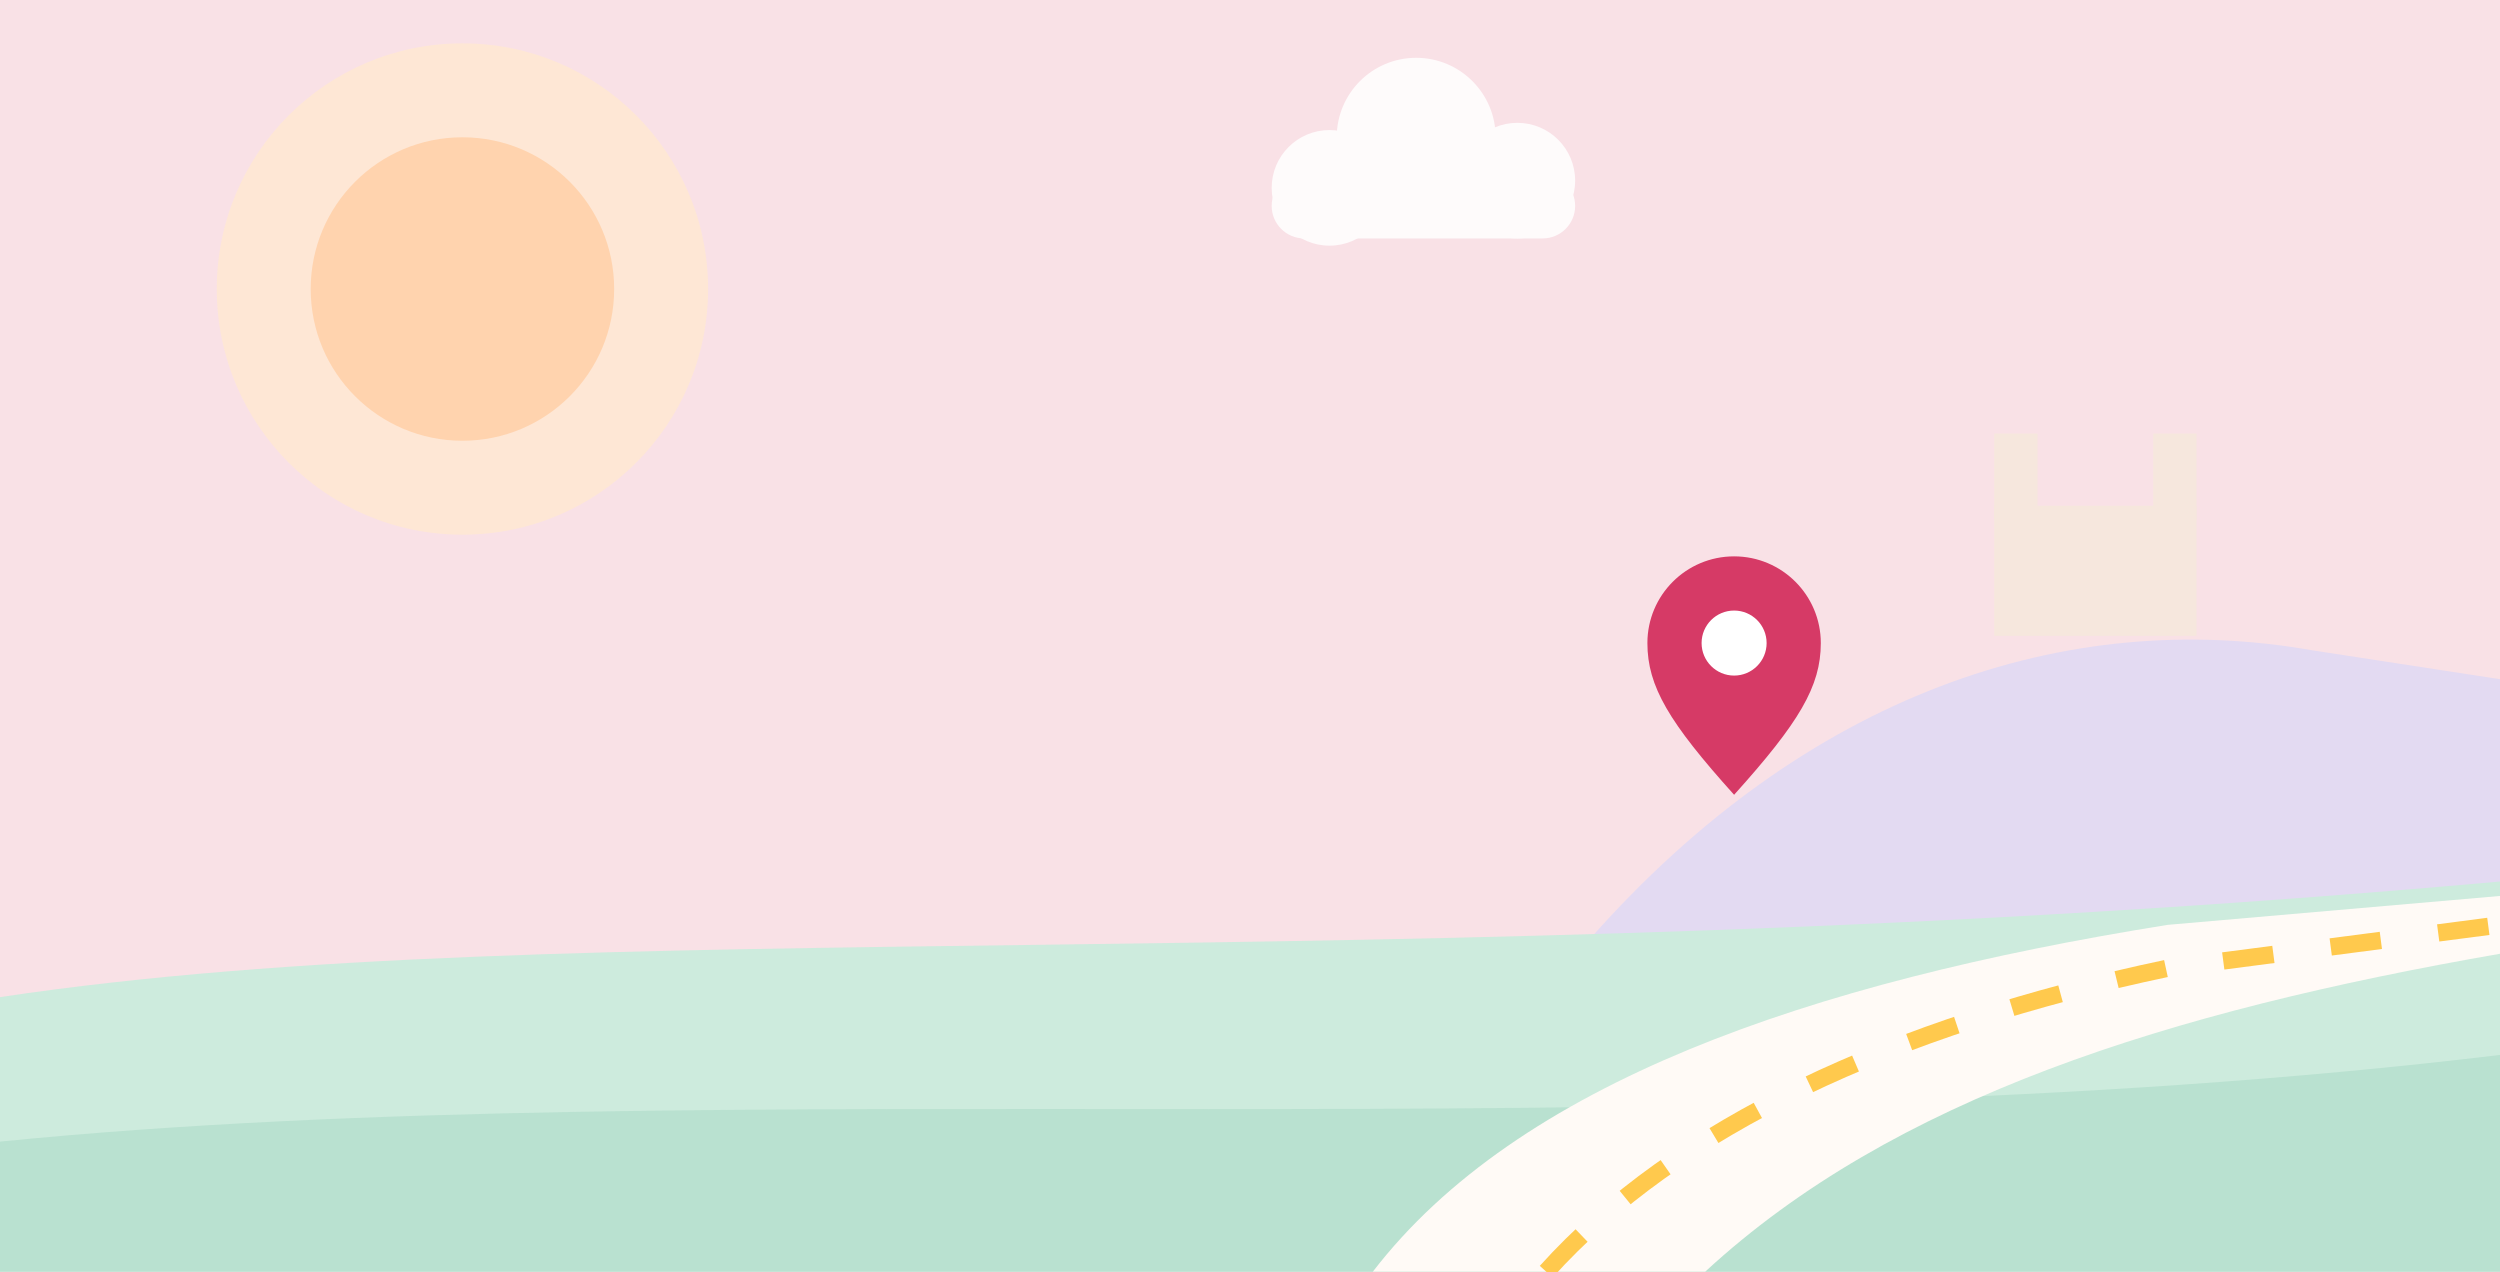
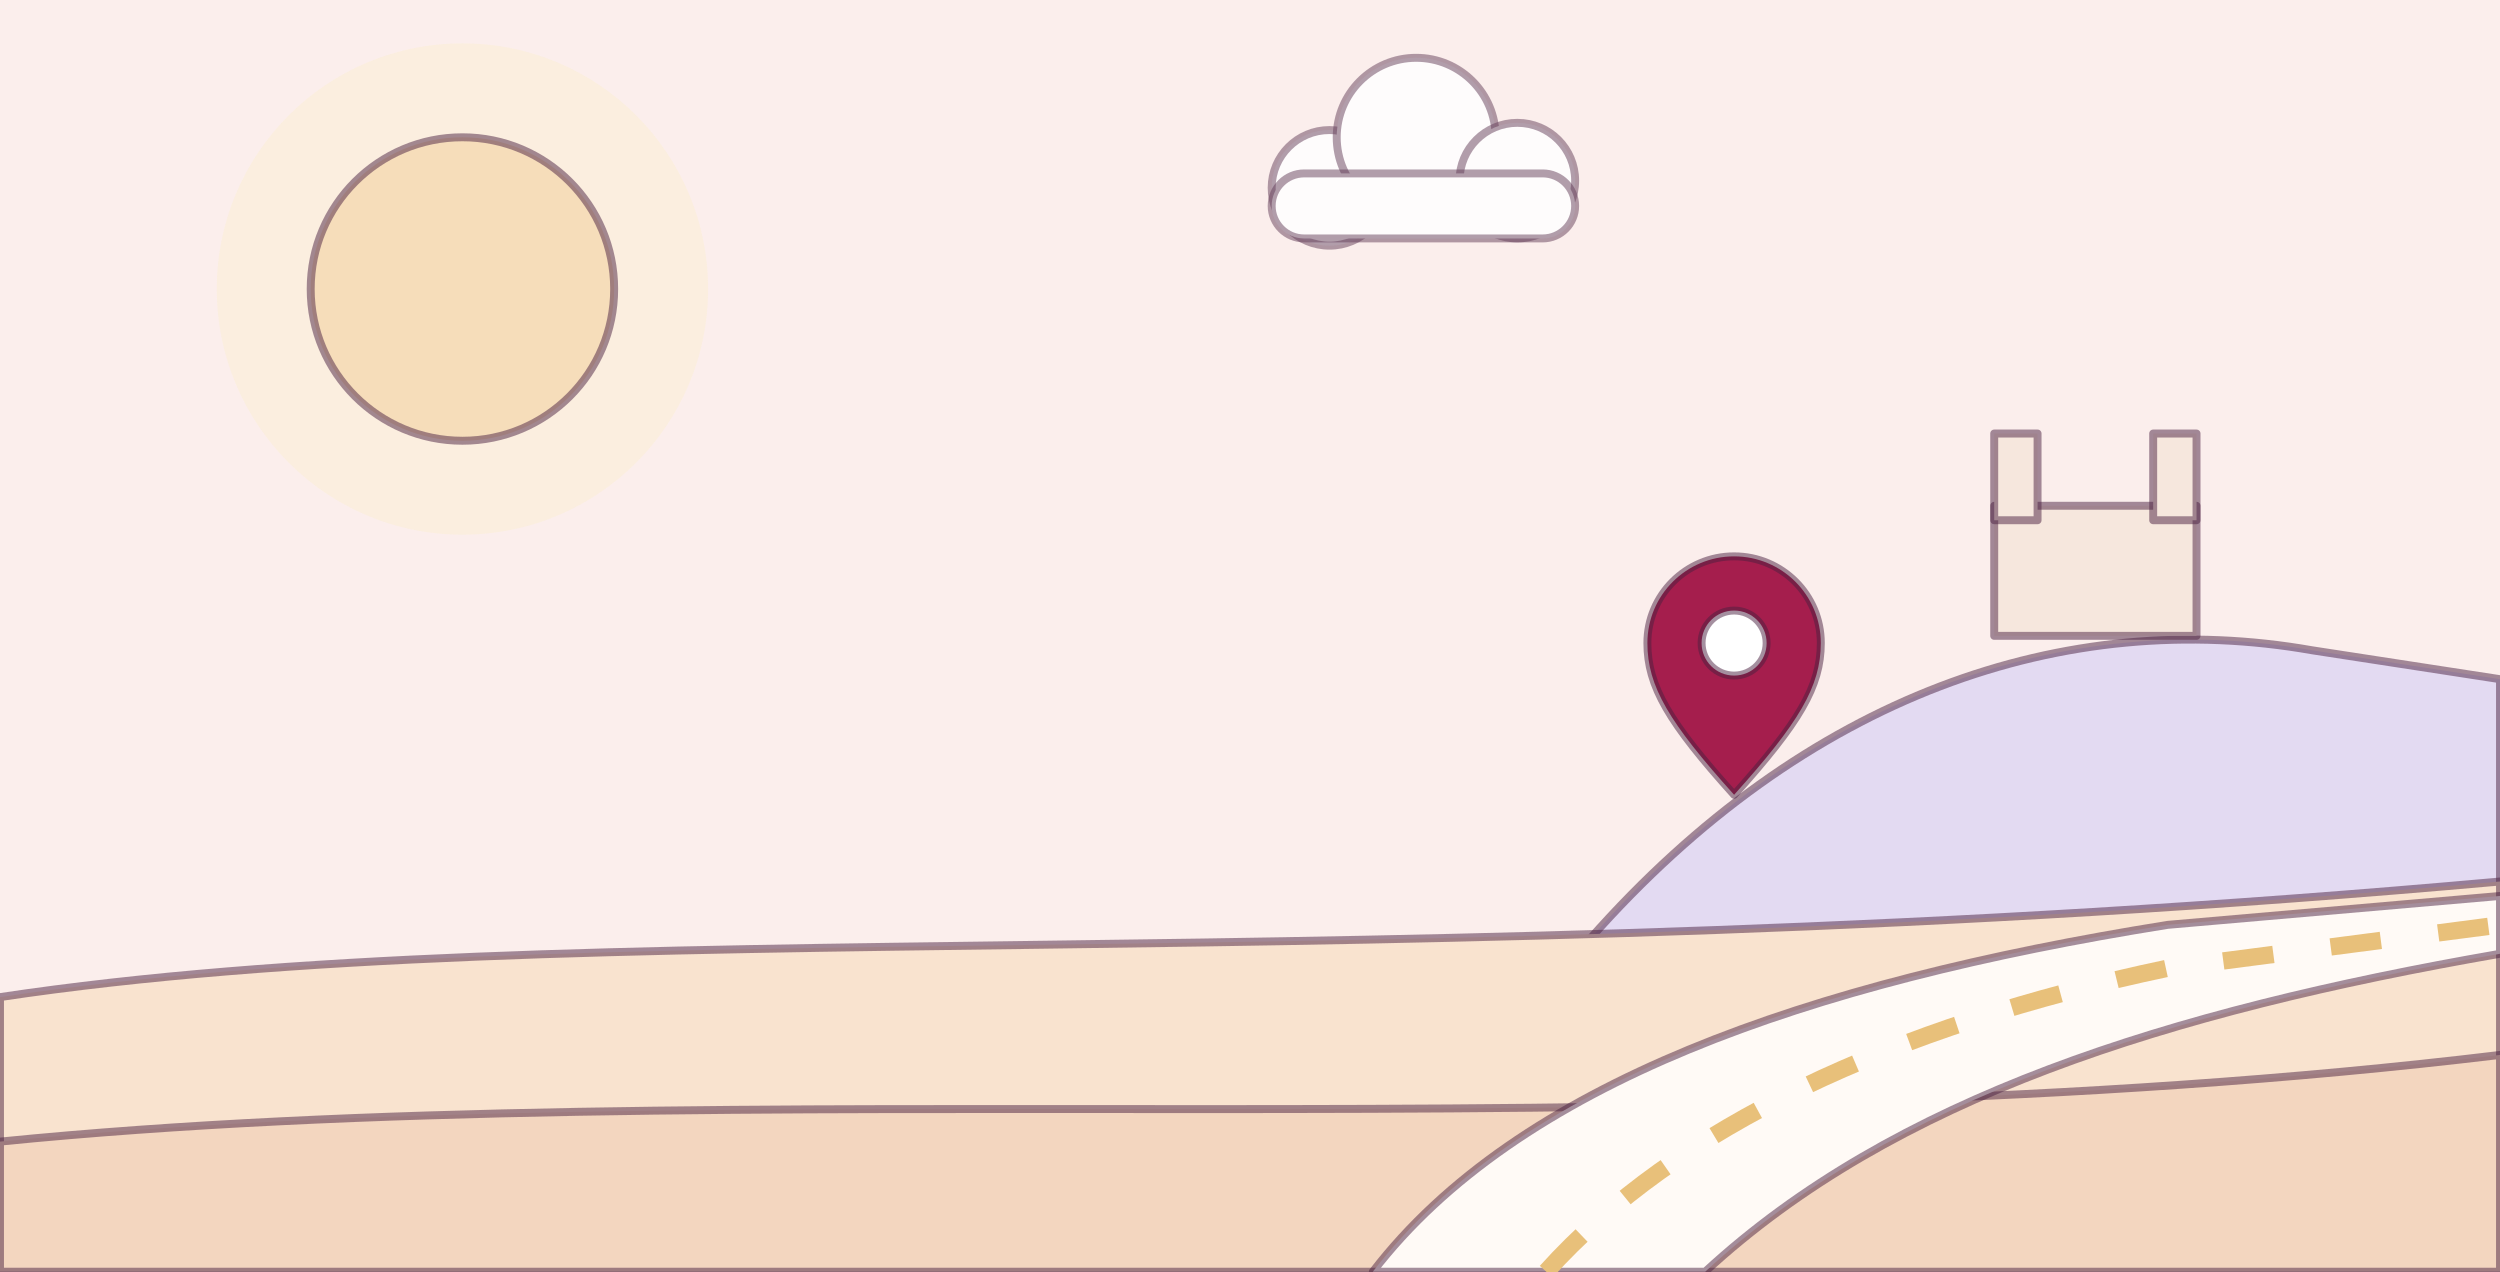
<svg xmlns="http://www.w3.org/2000/svg" viewBox="0 0 346 176" width="346" height="176">
-   <rect width="346" height="176" fill="#F9E1E6" />
-   <circle cx="64" cy="40" r="34" fill="#FFE8D2" opacity="0.85" />
-   <circle cx="64" cy="40" r="21" fill="#FFD3AE" />
-   <g fill="#FFFFFF" opacity="0.85">
-     <circle cx="184" cy="26" r="8" />
-     <circle cx="196" cy="19" r="11" />
-     <circle cx="210" cy="25" r="8" />
-     <rect x="176" y="24" width="42" height="9" rx="4.5" />
+   <style>.l path:not([stroke]):not([opacity]),.l polygon:not([stroke]):not([opacity]),.l rect:not([stroke]):not([opacity]),.l circle:not([stroke]):not([opacity]),.l ellipse:not([stroke]):not([opacity]){stroke:#4A2140;stroke-opacity:.5;stroke-width:1.1;stroke-linejoin:round;stroke-linecap:round}.l g[opacity] *{stroke:none}</style>
+   <rect width="346" height="176" fill="#FBEEEC" />
+   <g class="l">
+     <circle cx="64" cy="40" r="34" fill="#FBEEDD" opacity="0.85" />
+     <circle cx="64" cy="40" r="21" fill="#F6DDBA" />
+     <g fill="#FFFFFF" opacity="0.85">
+       <circle cx="184" cy="26" r="8" />
+       <circle cx="196" cy="19" r="11" />
+       <circle cx="210" cy="25" r="8" />
+       <rect x="176" y="24" width="42" height="9" rx="4.5" />
+     </g>
+     <path d="M220 130 C250 96 286 84 320 90 L346 94 V130Z" fill="#E3DAF2" />
+     <rect x="276" y="70" width="28" height="18" fill="#F6E7DD" />
+     <rect x="276" y="60" width="6" height="12" fill="#F6E7DD" />
+     <rect x="298" y="60" width="6" height="12" fill="#F6E7DD" />
+     <path d="M0 138 C80 126 190 136 346 122 V176 H0 Z" fill="#F9E3CF" />
+     <path d="M0 158 C100 148 230 160 346 146 V176 H0 Z" fill="#F3D6BF" />
+     <path d="M190 176 C210 150 250 136 300 128 L346 124 V132 C300 140 262 152 236 176 Z" fill="#FFFAF6" />
+     <path d="M214 176 C232 156 262 142 300 134 L346 128" fill="none" stroke="#E8C07A" stroke-width="2.4" stroke-dasharray="7 8" />
+     <path d="M240 110 c-9 -10 -12 -15 -12 -21 a12 12 0 0 1 24 0 c0 6 -3 11 -12 21Z" fill="#A51E4D" />
+     <circle cx="240" cy="89" r="4.5" fill="#FFFFFF" />
  </g>
-   <path d="M220 130 C250 96 286 84 320 90 L346 94 V130Z" fill="#E3DAF2" />
-   <rect x="276" y="70" width="28" height="18" fill="#F6E7DD" />
-   <rect x="276" y="60" width="6" height="12" fill="#F6E7DD" />
-   <rect x="298" y="60" width="6" height="12" fill="#F6E7DD" />
-   <path d="M0 138 C80 126 190 136 346 122 V176 H0 Z" fill="#CDEBDD" />
-   <path d="M0 158 C100 148 230 160 346 146 V176 H0 Z" fill="#B9E1D0" />
-   <path d="M190 176 C210 150 250 136 300 128 L346 124 V132 C300 140 262 152 236 176 Z" fill="#FFFAF6" />
-   <path d="M214 176 C232 156 262 142 300 134 L346 128" fill="none" stroke="#FFC94D" stroke-width="2.4" stroke-dasharray="7 8" />
-   <path d="M240 110 c-9 -10 -12 -15 -12 -21 a12 12 0 0 1 24 0 c0 6 -3 11 -12 21Z" fill="#D63A66" />
-   <circle cx="240" cy="89" r="4.5" fill="#FFFFFF" />
</svg>
